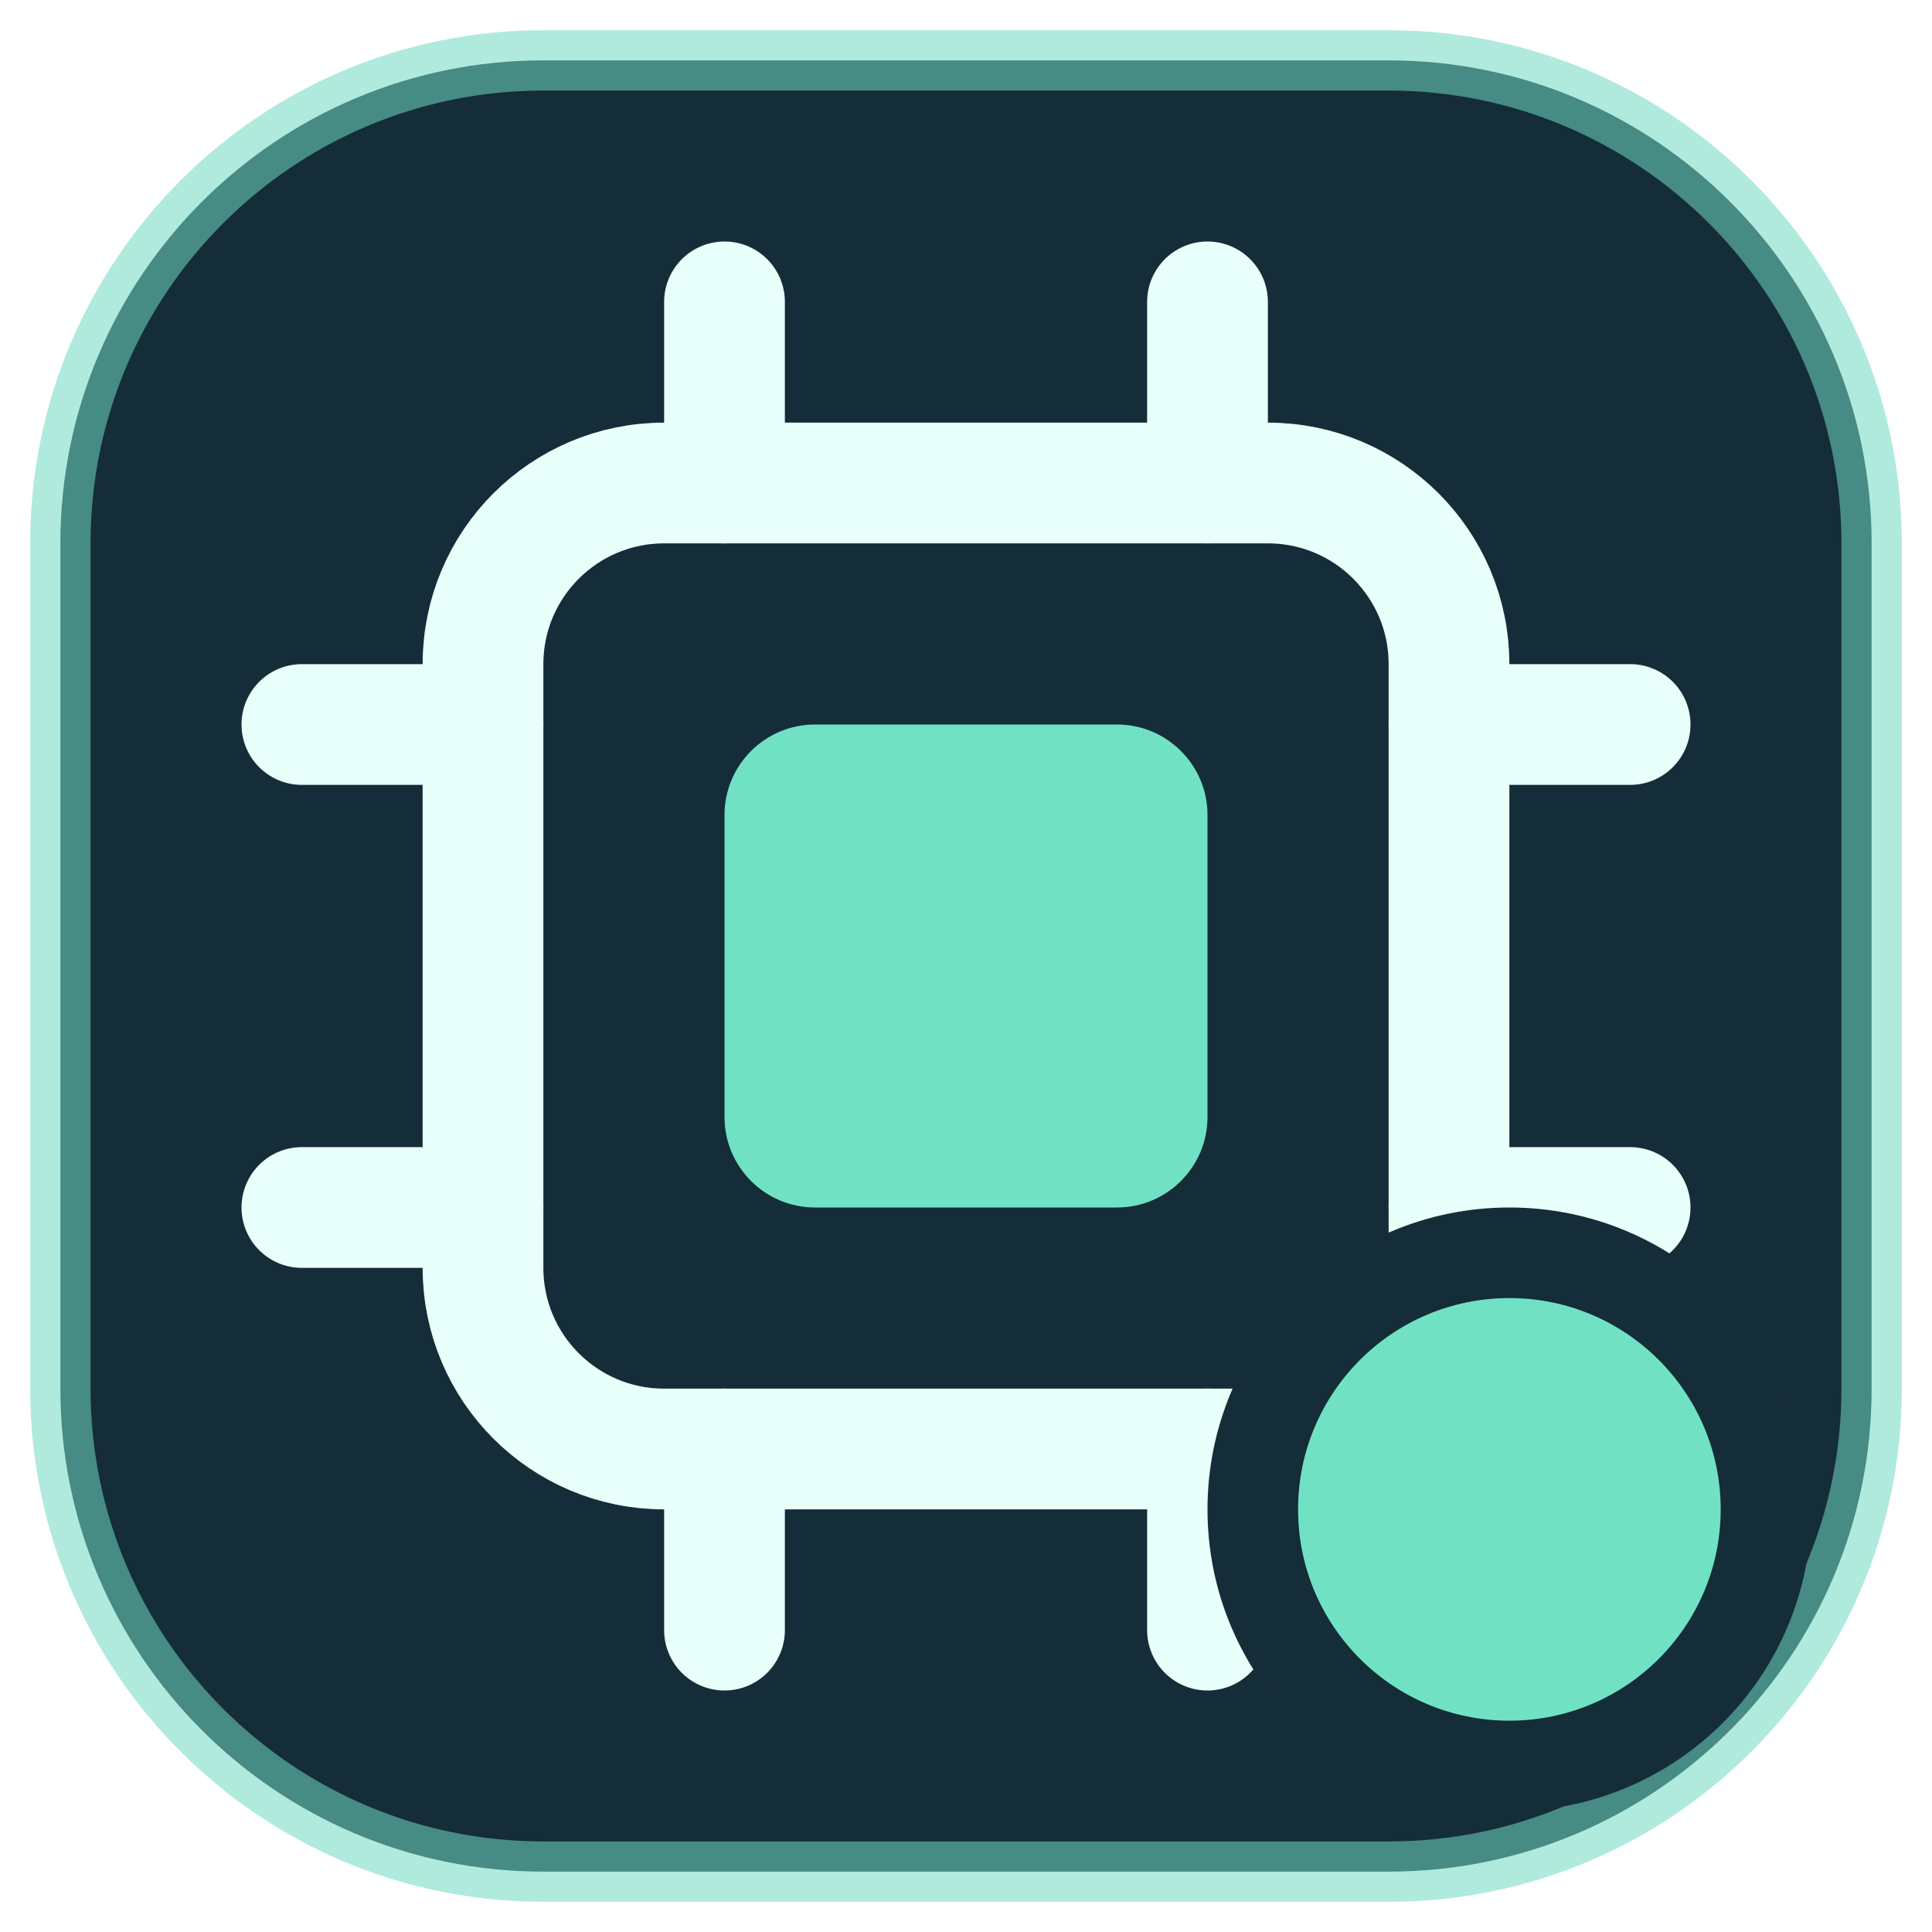
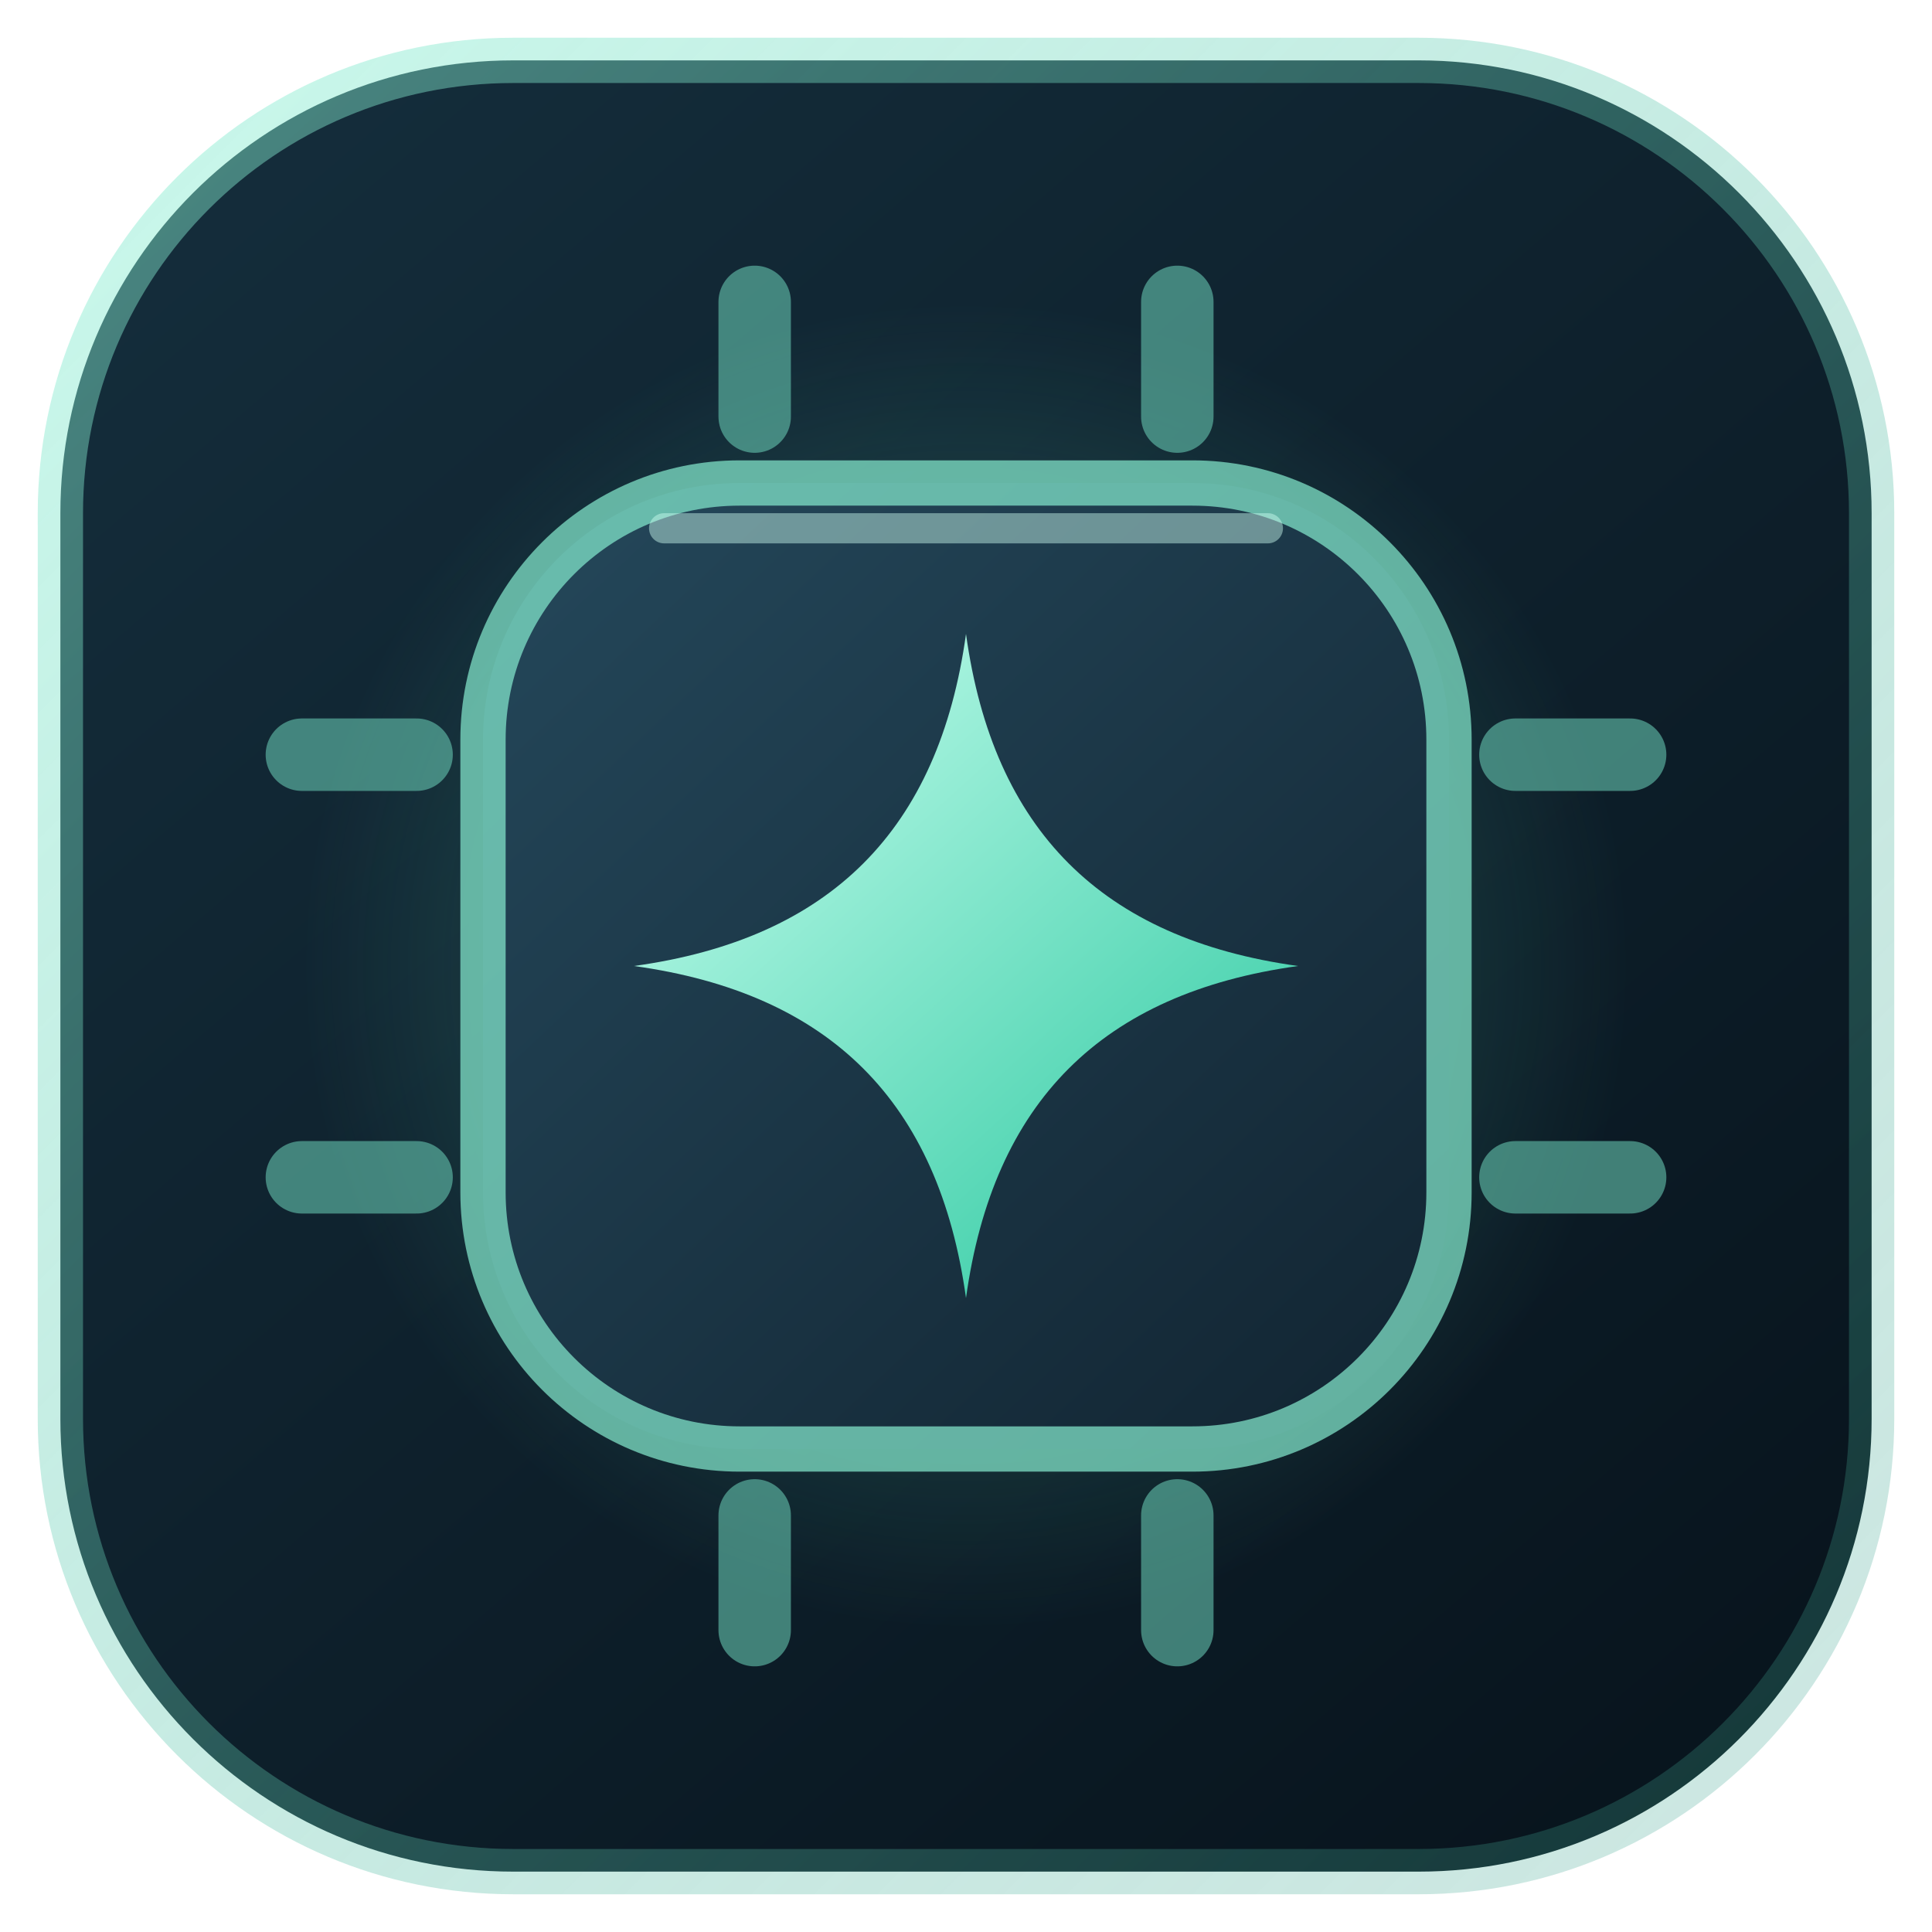
- <svg xmlns="http://www.w3.org/2000/svg" width="256" height="256" viewBox="0 0 32 32">
-   <rect x="1" y="1" width="30" height="30" rx="8" fill="#152c39" stroke="#70d8c1" stroke-opacity=".55" />
-   <g fill="none" stroke="#e9fff9" stroke-width="2" stroke-linecap="round">
-     <rect x="8" y="8" width="16" height="16" rx="3" />
-     <path d="M12 5v3m8-3v3M5 12h3m-3 8h3m16-8h3m-3 8h3M12 24v3m8-3v3" />
+ <svg xmlns="http://www.w3.org/2000/svg" width="256" height="256" viewBox="0 0 64 64">
+   <defs>
+     <linearGradient id="bg" x1="8" y1="4" x2="56" y2="60" gradientUnits="userSpaceOnUse">
+       <stop offset="0%" stop-color="#142d3b" />
+       <stop offset="100%" stop-color="#08141d" />
+     </linearGradient>
+     <linearGradient id="rim" x1="0" y1="0" x2="64" y2="64" gradientUnits="userSpaceOnUse">
+       <stop offset="0%" stop-color="#8ef3d7" stop-opacity="0.48" />
+       <stop offset="100%" stop-color="#359c88" stop-opacity="0.24" />
+     </linearGradient>
+     <radialGradient id="glow" cx="32" cy="32" r="22" gradientUnits="userSpaceOnUse">
+       <stop offset="0%" stop-color="#69f5ce" stop-opacity="0.32" />
+       <stop offset="100%" stop-color="#69f5ce" stop-opacity="0" />
+     </radialGradient>
+     <linearGradient id="chip" x1="16" y1="15" x2="48" y2="49" gradientUnits="userSpaceOnUse">
+       <stop offset="0%" stop-color="#25495c" />
+       <stop offset="100%" stop-color="#112330" />
+     </linearGradient>
+     <linearGradient id="spark" x1="22" y1="21" x2="42" y2="43" gradientUnits="userSpaceOnUse">
+       <stop offset="0%" stop-color="#cafff0" />
+       <stop offset="100%" stop-color="#28c79e" />
+     </linearGradient>
+   </defs>
+   <rect x="2" y="2" width="60" height="60" rx="15" fill="url(#bg)" stroke="url(#rim)" stroke-width="1.5" />
+   <rect x="2" y="2" width="60" height="60" rx="15" fill="url(#glow)" />
+   <g stroke="#68c9b4" stroke-opacity="0.58" stroke-width="2.4" stroke-linecap="round">
+     <path d="M25 10v3.8M39 10v3.8M25 50.2V54M39 50.2V54M10 25h3.8M10 39h3.8M50.2 25H54M50.2 39H54" />
  </g>
-   <rect x="12" y="12" width="8" height="8" rx="1.5" fill="#70e2c3" />
-   <circle cx="25" cy="25" r="5" fill="#152c39" />
-   <circle cx="25" cy="25" r="3.5" fill="#70e2c3" />
+   <rect x="16" y="16" width="32" height="32" rx="8.5" fill="url(#chip)" stroke="#86edd0" stroke-opacity="0.7" stroke-width="1.5" />
+   <path d="M22 17.5 h20" stroke="#d0fff2" stroke-opacity="0.45" stroke-width="1" stroke-linecap="round" />
+   <path d="M32 21 C32.9 27.5 36.5 31.1 43 32 C36.5 32.9 32.9 36.5 32 43 C31.1 36.5 27.5 32.9 21 32 C27.5 31.1 31.1 27.5 32 21 Z" fill="url(#spark)" />
</svg>
